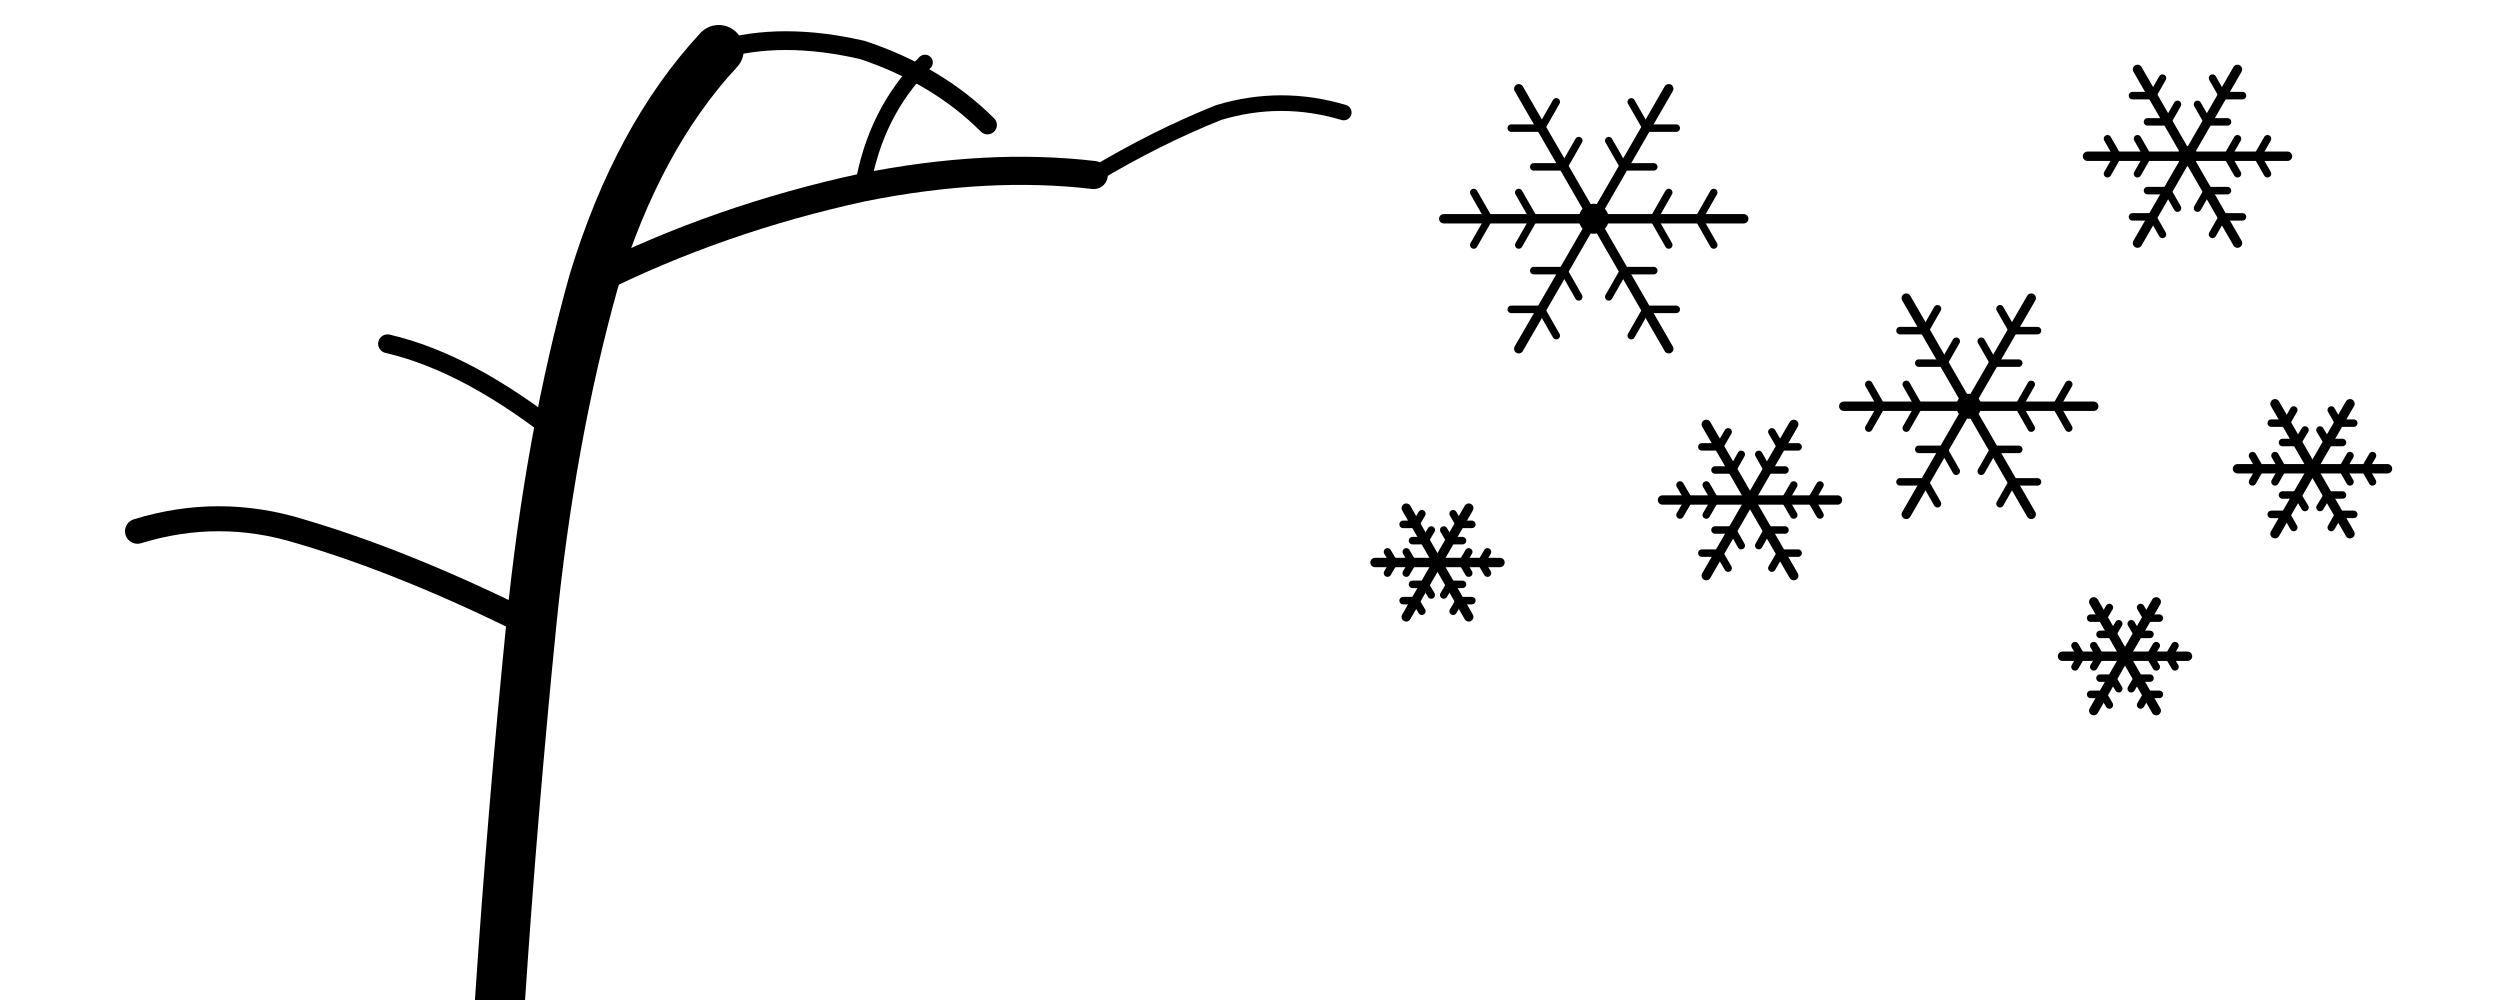
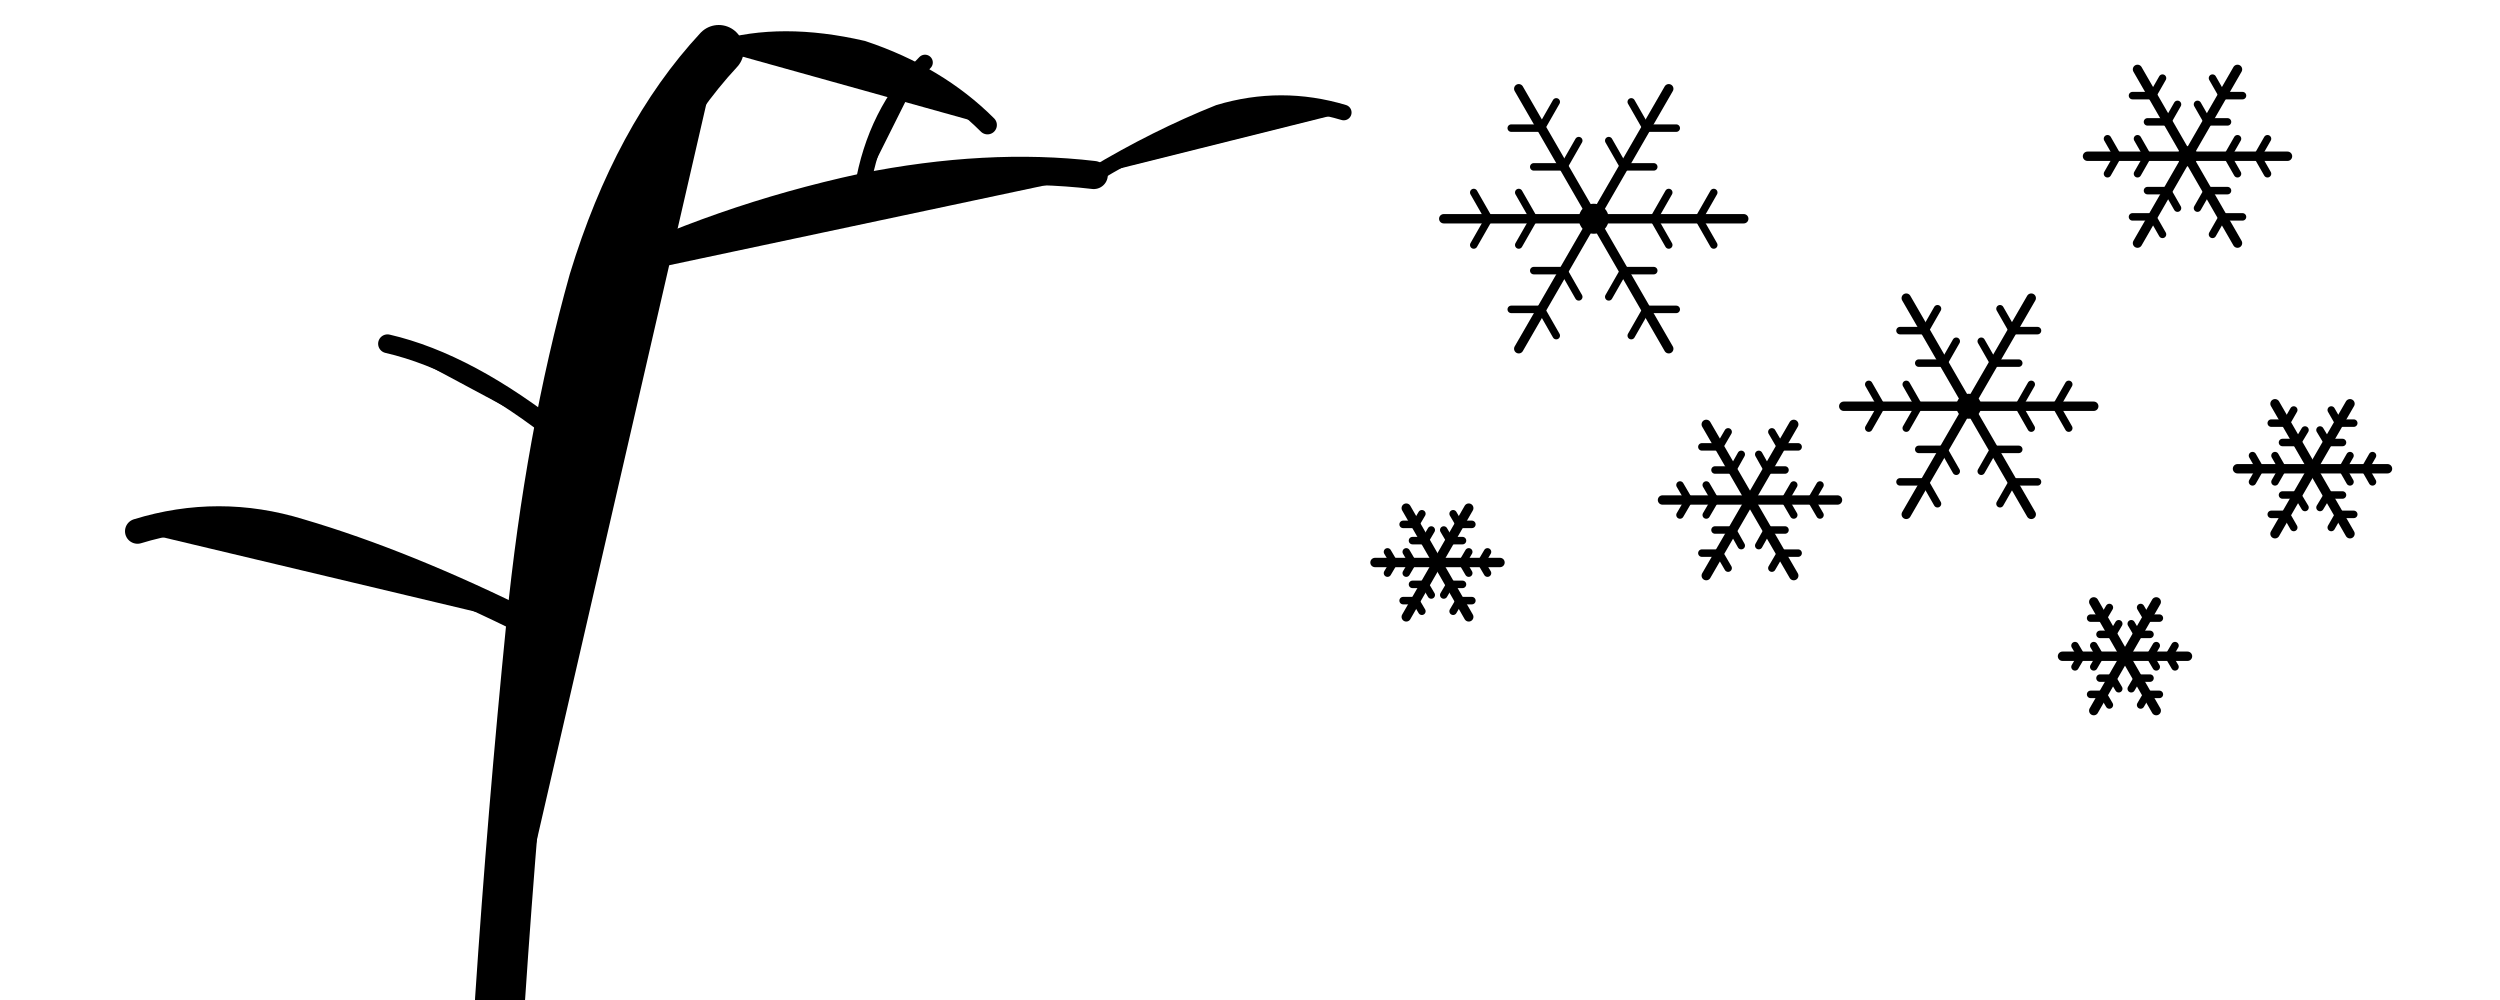
- <svg xmlns="http://www.w3.org/2000/svg" viewBox="0 0 400 160">
+ <svg xmlns="http://www.w3.org/2000/svg" viewBox="0 0 400 160" width="400" height="160">
  <g fill="currentColor">
-     <path d="M80,160 Q82,130 85,100 Q88,70 95,45 Q102,22 115,8" stroke="currentColor" stroke-width="8" fill="none" stroke-linecap="round" />
-     <path d="M95,45 Q115,35 138,30 Q158,26 175,28" stroke="currentColor" stroke-width="4.5" fill="none" stroke-linecap="round" />
-     <path d="M85,100 Q65,90 48,85 Q35,81 22,85" stroke="currentColor" stroke-width="4" fill="none" stroke-linecap="round" />
-     <path d="M90,70 Q75,58 62,55" stroke="currentColor" stroke-width="3" fill="none" stroke-linecap="round" />
-     <path d="M115,8 Q125,5 138,8 Q150,12 158,20" stroke="currentColor" stroke-width="3" fill="none" stroke-linecap="round" />
-     <path d="M138,30 Q140,18 148,10" stroke="currentColor" stroke-width="2.5" fill="none" stroke-linecap="round" />
-     <path d="M175,28 Q185,22 195,18 Q205,15 215,18" stroke="currentColor" stroke-width="2.5" fill="none" stroke-linecap="round" />
+     <path d="M80,160 Q82,130 85,100 Q88,70 95,45 Q102,22 115,8" stroke="currentColor" stroke-width="8" fill="currentColor" stroke-linecap="round" />
+     <path d="M95,45 Q115,35 138,30 Q158,26 175,28" stroke="currentColor" stroke-width="4.5" fill="currentColor" stroke-linecap="round" />
+     <path d="M85,100 Q65,90 48,85 Q35,81 22,85" stroke="currentColor" stroke-width="4" fill="currentColor" stroke-linecap="round" />
+     <path d="M90,70 Q75,58 62,55" stroke="currentColor" stroke-width="3" fill="currentColor" stroke-linecap="round" />
+     <path d="M115,8 Q125,5 138,8 Q150,12 158,20" stroke="currentColor" stroke-width="3" fill="currentColor" stroke-linecap="round" />
+     <path d="M138,30 Q140,18 148,10" stroke="currentColor" stroke-width="2.5" fill="currentColor" stroke-linecap="round" />
+     <path d="M175,28 Q185,22 195,18 Q205,15 215,18" stroke="currentColor" stroke-width="2.5" fill="currentColor" stroke-linecap="round" />
    <line x1="255.0" y1="35.0" x2="279.0" y2="35.0" stroke="currentColor" stroke-width="1.5" stroke-linecap="round" />
    <line x1="264.6" y1="35.0" x2="267.0" y2="39.2" stroke="currentColor" stroke-width="1.2" stroke-linecap="round" />
    <line x1="264.6" y1="35.0" x2="267.0" y2="30.8" stroke="currentColor" stroke-width="1.2" stroke-linecap="round" />
    <line x1="271.8" y1="35.0" x2="274.2" y2="39.2" stroke="currentColor" stroke-width="1.2" stroke-linecap="round" />
    <line x1="271.8" y1="35.0" x2="274.2" y2="30.8" stroke="currentColor" stroke-width="1.2" stroke-linecap="round" />
    <line x1="255.0" y1="35.0" x2="267.0" y2="55.8" stroke="currentColor" stroke-width="1.5" stroke-linecap="round" />
    <line x1="259.8" y1="43.3" x2="257.4" y2="47.5" stroke="currentColor" stroke-width="1.2" stroke-linecap="round" />
    <line x1="259.8" y1="43.3" x2="264.6" y2="43.3" stroke="currentColor" stroke-width="1.2" stroke-linecap="round" />
    <line x1="263.4" y1="49.5" x2="261.0" y2="53.7" stroke="currentColor" stroke-width="1.2" stroke-linecap="round" />
    <line x1="263.4" y1="49.5" x2="268.2" y2="49.5" stroke="currentColor" stroke-width="1.2" stroke-linecap="round" />
    <line x1="255.0" y1="35.0" x2="243.0" y2="55.8" stroke="currentColor" stroke-width="1.5" stroke-linecap="round" />
    <line x1="250.2" y1="43.3" x2="245.4" y2="43.3" stroke="currentColor" stroke-width="1.2" stroke-linecap="round" />
    <line x1="250.2" y1="43.3" x2="252.6" y2="47.5" stroke="currentColor" stroke-width="1.2" stroke-linecap="round" />
    <line x1="246.6" y1="49.5" x2="241.8" y2="49.5" stroke="currentColor" stroke-width="1.2" stroke-linecap="round" />
    <line x1="246.6" y1="49.5" x2="249.0" y2="53.7" stroke="currentColor" stroke-width="1.2" stroke-linecap="round" />
    <line x1="255.0" y1="35.0" x2="231.0" y2="35.0" stroke="currentColor" stroke-width="1.5" stroke-linecap="round" />
    <line x1="245.4" y1="35.0" x2="243.0" y2="30.8" stroke="currentColor" stroke-width="1.2" stroke-linecap="round" />
    <line x1="245.4" y1="35.0" x2="243.0" y2="39.2" stroke="currentColor" stroke-width="1.2" stroke-linecap="round" />
    <line x1="238.2" y1="35.0" x2="235.8" y2="30.8" stroke="currentColor" stroke-width="1.2" stroke-linecap="round" />
    <line x1="238.2" y1="35.0" x2="235.8" y2="39.2" stroke="currentColor" stroke-width="1.2" stroke-linecap="round" />
    <line x1="255.0" y1="35.0" x2="243.0" y2="14.2" stroke="currentColor" stroke-width="1.5" stroke-linecap="round" />
    <line x1="250.2" y1="26.7" x2="252.6" y2="22.5" stroke="currentColor" stroke-width="1.2" stroke-linecap="round" />
    <line x1="250.2" y1="26.7" x2="245.4" y2="26.7" stroke="currentColor" stroke-width="1.2" stroke-linecap="round" />
    <line x1="246.6" y1="20.5" x2="249.0" y2="16.3" stroke="currentColor" stroke-width="1.2" stroke-linecap="round" />
    <line x1="246.6" y1="20.5" x2="241.8" y2="20.5" stroke="currentColor" stroke-width="1.2" stroke-linecap="round" />
    <line x1="255.0" y1="35.0" x2="267.0" y2="14.2" stroke="currentColor" stroke-width="1.5" stroke-linecap="round" />
    <line x1="259.8" y1="26.7" x2="264.6" y2="26.7" stroke="currentColor" stroke-width="1.2" stroke-linecap="round" />
    <line x1="259.8" y1="26.7" x2="257.4" y2="22.5" stroke="currentColor" stroke-width="1.2" stroke-linecap="round" />
    <line x1="263.4" y1="20.5" x2="268.2" y2="20.5" stroke="currentColor" stroke-width="1.2" stroke-linecap="round" />
    <line x1="263.4" y1="20.5" x2="261.0" y2="16.3" stroke="currentColor" stroke-width="1.2" stroke-linecap="round" />
    <circle cx="255.0" cy="35.0" r="2.4" />
    <line x1="315.0" y1="65.0" x2="335.0" y2="65.0" stroke="currentColor" stroke-width="1.5" stroke-linecap="round" />
    <line x1="323.0" y1="65.0" x2="325.0" y2="68.5" stroke="currentColor" stroke-width="1.2" stroke-linecap="round" />
    <line x1="323.0" y1="65.0" x2="325.0" y2="61.5" stroke="currentColor" stroke-width="1.2" stroke-linecap="round" />
    <line x1="329.0" y1="65.0" x2="331.0" y2="68.5" stroke="currentColor" stroke-width="1.2" stroke-linecap="round" />
    <line x1="329.0" y1="65.0" x2="331.0" y2="61.5" stroke="currentColor" stroke-width="1.2" stroke-linecap="round" />
    <line x1="315.0" y1="65.0" x2="325.0" y2="82.3" stroke="currentColor" stroke-width="1.5" stroke-linecap="round" />
    <line x1="319.0" y1="71.9" x2="317.0" y2="75.4" stroke="currentColor" stroke-width="1.2" stroke-linecap="round" />
    <line x1="319.0" y1="71.9" x2="323.0" y2="71.9" stroke="currentColor" stroke-width="1.2" stroke-linecap="round" />
    <line x1="322.0" y1="77.1" x2="320.0" y2="80.6" stroke="currentColor" stroke-width="1.2" stroke-linecap="round" />
    <line x1="322.0" y1="77.1" x2="326.0" y2="77.1" stroke="currentColor" stroke-width="1.2" stroke-linecap="round" />
    <line x1="315.0" y1="65.0" x2="305.0" y2="82.3" stroke="currentColor" stroke-width="1.5" stroke-linecap="round" />
    <line x1="311.0" y1="71.9" x2="307.0" y2="71.9" stroke="currentColor" stroke-width="1.2" stroke-linecap="round" />
    <line x1="311.0" y1="71.9" x2="313.0" y2="75.4" stroke="currentColor" stroke-width="1.2" stroke-linecap="round" />
    <line x1="308.0" y1="77.1" x2="304.0" y2="77.1" stroke="currentColor" stroke-width="1.2" stroke-linecap="round" />
    <line x1="308.0" y1="77.1" x2="310.0" y2="80.6" stroke="currentColor" stroke-width="1.2" stroke-linecap="round" />
    <line x1="315.0" y1="65.0" x2="295.0" y2="65.0" stroke="currentColor" stroke-width="1.5" stroke-linecap="round" />
    <line x1="307.0" y1="65.0" x2="305.0" y2="61.5" stroke="currentColor" stroke-width="1.2" stroke-linecap="round" />
    <line x1="307.0" y1="65.0" x2="305.0" y2="68.5" stroke="currentColor" stroke-width="1.2" stroke-linecap="round" />
    <line x1="301.0" y1="65.0" x2="299.0" y2="61.5" stroke="currentColor" stroke-width="1.2" stroke-linecap="round" />
    <line x1="301.0" y1="65.0" x2="299.0" y2="68.5" stroke="currentColor" stroke-width="1.2" stroke-linecap="round" />
    <line x1="315.0" y1="65.0" x2="305.0" y2="47.7" stroke="currentColor" stroke-width="1.5" stroke-linecap="round" />
    <line x1="311.0" y1="58.1" x2="313.0" y2="54.6" stroke="currentColor" stroke-width="1.2" stroke-linecap="round" />
    <line x1="311.0" y1="58.1" x2="307.0" y2="58.1" stroke="currentColor" stroke-width="1.2" stroke-linecap="round" />
    <line x1="308.0" y1="52.9" x2="310.0" y2="49.4" stroke="currentColor" stroke-width="1.2" stroke-linecap="round" />
    <line x1="308.0" y1="52.9" x2="304.0" y2="52.9" stroke="currentColor" stroke-width="1.2" stroke-linecap="round" />
    <line x1="315.0" y1="65.0" x2="325.0" y2="47.7" stroke="currentColor" stroke-width="1.5" stroke-linecap="round" />
    <line x1="319.0" y1="58.1" x2="323.0" y2="58.1" stroke="currentColor" stroke-width="1.2" stroke-linecap="round" />
    <line x1="319.0" y1="58.1" x2="317.0" y2="54.6" stroke="currentColor" stroke-width="1.2" stroke-linecap="round" />
    <line x1="322.0" y1="52.9" x2="326.0" y2="52.9" stroke="currentColor" stroke-width="1.2" stroke-linecap="round" />
    <line x1="322.0" y1="52.9" x2="320.0" y2="49.4" stroke="currentColor" stroke-width="1.2" stroke-linecap="round" />
    <circle cx="315.0" cy="65.0" r="2.0" />
    <line x1="350.0" y1="25.0" x2="366.0" y2="25.0" stroke="currentColor" stroke-width="1.5" stroke-linecap="round" />
    <line x1="356.4" y1="25.0" x2="358.0" y2="27.8" stroke="currentColor" stroke-width="1.2" stroke-linecap="round" />
    <line x1="356.4" y1="25.0" x2="358.0" y2="22.2" stroke="currentColor" stroke-width="1.2" stroke-linecap="round" />
    <line x1="361.2" y1="25.0" x2="362.8" y2="27.8" stroke="currentColor" stroke-width="1.2" stroke-linecap="round" />
    <line x1="361.2" y1="25.0" x2="362.8" y2="22.2" stroke="currentColor" stroke-width="1.2" stroke-linecap="round" />
    <line x1="350.0" y1="25.0" x2="358.0" y2="38.9" stroke="currentColor" stroke-width="1.5" stroke-linecap="round" />
    <line x1="353.2" y1="30.5" x2="351.6" y2="33.3" stroke="currentColor" stroke-width="1.2" stroke-linecap="round" />
    <line x1="353.2" y1="30.5" x2="356.4" y2="30.5" stroke="currentColor" stroke-width="1.2" stroke-linecap="round" />
    <line x1="355.6" y1="34.7" x2="354.0" y2="37.5" stroke="currentColor" stroke-width="1.2" stroke-linecap="round" />
    <line x1="355.6" y1="34.7" x2="358.8" y2="34.7" stroke="currentColor" stroke-width="1.2" stroke-linecap="round" />
    <line x1="350.0" y1="25.0" x2="342.0" y2="38.9" stroke="currentColor" stroke-width="1.5" stroke-linecap="round" />
    <line x1="346.8" y1="30.5" x2="343.6" y2="30.5" stroke="currentColor" stroke-width="1.2" stroke-linecap="round" />
    <line x1="346.8" y1="30.5" x2="348.4" y2="33.3" stroke="currentColor" stroke-width="1.2" stroke-linecap="round" />
    <line x1="344.4" y1="34.7" x2="341.2" y2="34.7" stroke="currentColor" stroke-width="1.2" stroke-linecap="round" />
    <line x1="344.4" y1="34.7" x2="346.0" y2="37.5" stroke="currentColor" stroke-width="1.2" stroke-linecap="round" />
    <line x1="350.0" y1="25.0" x2="334.0" y2="25.0" stroke="currentColor" stroke-width="1.5" stroke-linecap="round" />
    <line x1="343.6" y1="25.0" x2="342.0" y2="22.2" stroke="currentColor" stroke-width="1.2" stroke-linecap="round" />
    <line x1="343.6" y1="25.0" x2="342.0" y2="27.8" stroke="currentColor" stroke-width="1.2" stroke-linecap="round" />
    <line x1="338.8" y1="25.0" x2="337.2" y2="22.2" stroke="currentColor" stroke-width="1.2" stroke-linecap="round" />
    <line x1="338.8" y1="25.0" x2="337.2" y2="27.8" stroke="currentColor" stroke-width="1.2" stroke-linecap="round" />
    <line x1="350.0" y1="25.0" x2="342.0" y2="11.1" stroke="currentColor" stroke-width="1.5" stroke-linecap="round" />
    <line x1="346.8" y1="19.5" x2="348.4" y2="16.7" stroke="currentColor" stroke-width="1.2" stroke-linecap="round" />
    <line x1="346.8" y1="19.5" x2="343.6" y2="19.5" stroke="currentColor" stroke-width="1.2" stroke-linecap="round" />
    <line x1="344.4" y1="15.3" x2="346.0" y2="12.5" stroke="currentColor" stroke-width="1.2" stroke-linecap="round" />
    <line x1="344.4" y1="15.3" x2="341.2" y2="15.3" stroke="currentColor" stroke-width="1.2" stroke-linecap="round" />
    <line x1="350.0" y1="25.0" x2="358.0" y2="11.1" stroke="currentColor" stroke-width="1.5" stroke-linecap="round" />
    <line x1="353.2" y1="19.5" x2="356.4" y2="19.5" stroke="currentColor" stroke-width="1.2" stroke-linecap="round" />
    <line x1="353.2" y1="19.5" x2="351.6" y2="16.7" stroke="currentColor" stroke-width="1.2" stroke-linecap="round" />
    <line x1="355.6" y1="15.3" x2="358.8" y2="15.3" stroke="currentColor" stroke-width="1.2" stroke-linecap="round" />
    <line x1="355.6" y1="15.3" x2="354.0" y2="12.5" stroke="currentColor" stroke-width="1.2" stroke-linecap="round" />
    <circle cx="350.0" cy="25.0" r="1.6" />
    <line x1="280.0" y1="80.0" x2="294.0" y2="80.0" stroke="currentColor" stroke-width="1.5" stroke-linecap="round" />
    <line x1="285.6" y1="80.0" x2="287.0" y2="82.4" stroke="currentColor" stroke-width="1.2" stroke-linecap="round" />
    <line x1="285.6" y1="80.0" x2="287.0" y2="77.6" stroke="currentColor" stroke-width="1.2" stroke-linecap="round" />
    <line x1="289.8" y1="80.0" x2="291.2" y2="82.4" stroke="currentColor" stroke-width="1.2" stroke-linecap="round" />
    <line x1="289.8" y1="80.0" x2="291.2" y2="77.6" stroke="currentColor" stroke-width="1.2" stroke-linecap="round" />
    <line x1="280.0" y1="80.0" x2="287.0" y2="92.1" stroke="currentColor" stroke-width="1.5" stroke-linecap="round" />
    <line x1="282.8" y1="84.8" x2="281.4" y2="87.3" stroke="currentColor" stroke-width="1.2" stroke-linecap="round" />
    <line x1="282.8" y1="84.8" x2="285.6" y2="84.8" stroke="currentColor" stroke-width="1.2" stroke-linecap="round" />
    <line x1="284.9" y1="88.5" x2="283.5" y2="90.9" stroke="currentColor" stroke-width="1.2" stroke-linecap="round" />
    <line x1="284.9" y1="88.5" x2="287.7" y2="88.5" stroke="currentColor" stroke-width="1.2" stroke-linecap="round" />
    <line x1="280.0" y1="80.0" x2="273.0" y2="92.1" stroke="currentColor" stroke-width="1.5" stroke-linecap="round" />
    <line x1="277.2" y1="84.8" x2="274.4" y2="84.8" stroke="currentColor" stroke-width="1.2" stroke-linecap="round" />
    <line x1="277.2" y1="84.8" x2="278.6" y2="87.3" stroke="currentColor" stroke-width="1.2" stroke-linecap="round" />
    <line x1="275.1" y1="88.5" x2="272.3" y2="88.5" stroke="currentColor" stroke-width="1.2" stroke-linecap="round" />
    <line x1="275.1" y1="88.5" x2="276.5" y2="90.9" stroke="currentColor" stroke-width="1.2" stroke-linecap="round" />
    <line x1="280.0" y1="80.0" x2="266.0" y2="80.0" stroke="currentColor" stroke-width="1.5" stroke-linecap="round" />
    <line x1="274.4" y1="80.0" x2="273.0" y2="77.6" stroke="currentColor" stroke-width="1.2" stroke-linecap="round" />
    <line x1="274.4" y1="80.0" x2="273.0" y2="82.4" stroke="currentColor" stroke-width="1.2" stroke-linecap="round" />
    <line x1="270.2" y1="80.0" x2="268.8" y2="77.6" stroke="currentColor" stroke-width="1.2" stroke-linecap="round" />
    <line x1="270.2" y1="80.0" x2="268.8" y2="82.4" stroke="currentColor" stroke-width="1.2" stroke-linecap="round" />
    <line x1="280.0" y1="80.0" x2="273.0" y2="67.9" stroke="currentColor" stroke-width="1.5" stroke-linecap="round" />
    <line x1="277.2" y1="75.2" x2="278.6" y2="72.7" stroke="currentColor" stroke-width="1.2" stroke-linecap="round" />
    <line x1="277.2" y1="75.2" x2="274.4" y2="75.2" stroke="currentColor" stroke-width="1.2" stroke-linecap="round" />
    <line x1="275.1" y1="71.5" x2="276.5" y2="69.1" stroke="currentColor" stroke-width="1.2" stroke-linecap="round" />
    <line x1="275.1" y1="71.5" x2="272.3" y2="71.5" stroke="currentColor" stroke-width="1.2" stroke-linecap="round" />
    <line x1="280.0" y1="80.0" x2="287.0" y2="67.9" stroke="currentColor" stroke-width="1.5" stroke-linecap="round" />
    <line x1="282.8" y1="75.2" x2="285.6" y2="75.2" stroke="currentColor" stroke-width="1.2" stroke-linecap="round" />
    <line x1="282.8" y1="75.2" x2="281.4" y2="72.7" stroke="currentColor" stroke-width="1.2" stroke-linecap="round" />
    <line x1="284.9" y1="71.5" x2="287.7" y2="71.5" stroke="currentColor" stroke-width="1.2" stroke-linecap="round" />
    <line x1="284.9" y1="71.5" x2="283.5" y2="69.1" stroke="currentColor" stroke-width="1.2" stroke-linecap="round" />
    <circle cx="280.0" cy="80.0" r="1.4" />
    <line x1="370.0" y1="75.0" x2="382.0" y2="75.0" stroke="currentColor" stroke-width="1.5" stroke-linecap="round" />
    <line x1="374.8" y1="75.0" x2="376.0" y2="77.1" stroke="currentColor" stroke-width="1.2" stroke-linecap="round" />
    <line x1="374.8" y1="75.0" x2="376.0" y2="72.9" stroke="currentColor" stroke-width="1.2" stroke-linecap="round" />
    <line x1="378.4" y1="75.0" x2="379.6" y2="77.1" stroke="currentColor" stroke-width="1.2" stroke-linecap="round" />
    <line x1="378.4" y1="75.0" x2="379.6" y2="72.9" stroke="currentColor" stroke-width="1.2" stroke-linecap="round" />
    <line x1="370.0" y1="75.0" x2="376.0" y2="85.4" stroke="currentColor" stroke-width="1.5" stroke-linecap="round" />
    <line x1="372.4" y1="79.2" x2="371.2" y2="81.2" stroke="currentColor" stroke-width="1.2" stroke-linecap="round" />
    <line x1="372.4" y1="79.2" x2="374.8" y2="79.2" stroke="currentColor" stroke-width="1.2" stroke-linecap="round" />
    <line x1="374.2" y1="82.3" x2="373.0" y2="84.4" stroke="currentColor" stroke-width="1.2" stroke-linecap="round" />
    <line x1="374.2" y1="82.3" x2="376.6" y2="82.3" stroke="currentColor" stroke-width="1.2" stroke-linecap="round" />
    <line x1="370.0" y1="75.0" x2="364.0" y2="85.4" stroke="currentColor" stroke-width="1.5" stroke-linecap="round" />
    <line x1="367.6" y1="79.2" x2="365.2" y2="79.2" stroke="currentColor" stroke-width="1.2" stroke-linecap="round" />
    <line x1="367.6" y1="79.2" x2="368.8" y2="81.2" stroke="currentColor" stroke-width="1.2" stroke-linecap="round" />
    <line x1="365.8" y1="82.3" x2="363.4" y2="82.3" stroke="currentColor" stroke-width="1.2" stroke-linecap="round" />
    <line x1="365.8" y1="82.3" x2="367.0" y2="84.4" stroke="currentColor" stroke-width="1.2" stroke-linecap="round" />
    <line x1="370.0" y1="75.0" x2="358.0" y2="75.0" stroke="currentColor" stroke-width="1.5" stroke-linecap="round" />
    <line x1="365.2" y1="75.0" x2="364.0" y2="72.9" stroke="currentColor" stroke-width="1.2" stroke-linecap="round" />
    <line x1="365.2" y1="75.0" x2="364.0" y2="77.1" stroke="currentColor" stroke-width="1.2" stroke-linecap="round" />
    <line x1="361.6" y1="75.0" x2="360.4" y2="72.9" stroke="currentColor" stroke-width="1.2" stroke-linecap="round" />
    <line x1="361.6" y1="75.0" x2="360.4" y2="77.1" stroke="currentColor" stroke-width="1.2" stroke-linecap="round" />
    <line x1="370.0" y1="75.0" x2="364.0" y2="64.6" stroke="currentColor" stroke-width="1.5" stroke-linecap="round" />
    <line x1="367.6" y1="70.8" x2="368.8" y2="68.8" stroke="currentColor" stroke-width="1.2" stroke-linecap="round" />
    <line x1="367.6" y1="70.8" x2="365.2" y2="70.8" stroke="currentColor" stroke-width="1.2" stroke-linecap="round" />
    <line x1="365.8" y1="67.7" x2="367.0" y2="65.6" stroke="currentColor" stroke-width="1.2" stroke-linecap="round" />
    <line x1="365.8" y1="67.7" x2="363.4" y2="67.7" stroke="currentColor" stroke-width="1.2" stroke-linecap="round" />
    <line x1="370.0" y1="75.0" x2="376.0" y2="64.6" stroke="currentColor" stroke-width="1.5" stroke-linecap="round" />
    <line x1="372.4" y1="70.8" x2="374.8" y2="70.8" stroke="currentColor" stroke-width="1.2" stroke-linecap="round" />
    <line x1="372.4" y1="70.8" x2="371.2" y2="68.8" stroke="currentColor" stroke-width="1.2" stroke-linecap="round" />
    <line x1="374.2" y1="67.7" x2="376.6" y2="67.7" stroke="currentColor" stroke-width="1.2" stroke-linecap="round" />
    <line x1="374.2" y1="67.7" x2="373.0" y2="65.6" stroke="currentColor" stroke-width="1.2" stroke-linecap="round" />
    <circle cx="370.0" cy="75.0" r="1.2" />
    <line x1="230.0" y1="90.0" x2="240.0" y2="90.0" stroke="currentColor" stroke-width="1.5" stroke-linecap="round" />
    <line x1="234.0" y1="90.0" x2="235.0" y2="91.7" stroke="currentColor" stroke-width="1.2" stroke-linecap="round" />
    <line x1="234.0" y1="90.0" x2="235.0" y2="88.3" stroke="currentColor" stroke-width="1.2" stroke-linecap="round" />
    <line x1="237.0" y1="90.0" x2="238.0" y2="91.7" stroke="currentColor" stroke-width="1.2" stroke-linecap="round" />
    <line x1="237.0" y1="90.0" x2="238.0" y2="88.3" stroke="currentColor" stroke-width="1.2" stroke-linecap="round" />
    <line x1="230.0" y1="90.0" x2="235.0" y2="98.7" stroke="currentColor" stroke-width="1.5" stroke-linecap="round" />
    <line x1="232.0" y1="93.5" x2="231.0" y2="95.2" stroke="currentColor" stroke-width="1.2" stroke-linecap="round" />
    <line x1="232.0" y1="93.5" x2="234.0" y2="93.5" stroke="currentColor" stroke-width="1.2" stroke-linecap="round" />
    <line x1="233.5" y1="96.1" x2="232.5" y2="97.8" stroke="currentColor" stroke-width="1.2" stroke-linecap="round" />
    <line x1="233.5" y1="96.1" x2="235.5" y2="96.1" stroke="currentColor" stroke-width="1.2" stroke-linecap="round" />
    <line x1="230.0" y1="90.0" x2="225.0" y2="98.7" stroke="currentColor" stroke-width="1.5" stroke-linecap="round" />
    <line x1="228.0" y1="93.5" x2="226.0" y2="93.5" stroke="currentColor" stroke-width="1.2" stroke-linecap="round" />
    <line x1="228.0" y1="93.5" x2="229.0" y2="95.2" stroke="currentColor" stroke-width="1.2" stroke-linecap="round" />
    <line x1="226.5" y1="96.1" x2="224.5" y2="96.1" stroke="currentColor" stroke-width="1.2" stroke-linecap="round" />
    <line x1="226.5" y1="96.1" x2="227.5" y2="97.8" stroke="currentColor" stroke-width="1.2" stroke-linecap="round" />
    <line x1="230.0" y1="90.0" x2="220.0" y2="90.0" stroke="currentColor" stroke-width="1.5" stroke-linecap="round" />
    <line x1="226.0" y1="90.0" x2="225.0" y2="88.3" stroke="currentColor" stroke-width="1.2" stroke-linecap="round" />
    <line x1="226.0" y1="90.0" x2="225.0" y2="91.7" stroke="currentColor" stroke-width="1.2" stroke-linecap="round" />
    <line x1="223.0" y1="90.0" x2="222.0" y2="88.3" stroke="currentColor" stroke-width="1.2" stroke-linecap="round" />
    <line x1="223.0" y1="90.0" x2="222.0" y2="91.7" stroke="currentColor" stroke-width="1.2" stroke-linecap="round" />
    <line x1="230.0" y1="90.0" x2="225.0" y2="81.3" stroke="currentColor" stroke-width="1.5" stroke-linecap="round" />
    <line x1="228.0" y1="86.5" x2="229.0" y2="84.8" stroke="currentColor" stroke-width="1.2" stroke-linecap="round" />
    <line x1="228.0" y1="86.5" x2="226.0" y2="86.5" stroke="currentColor" stroke-width="1.2" stroke-linecap="round" />
    <line x1="226.5" y1="83.9" x2="227.5" y2="82.2" stroke="currentColor" stroke-width="1.2" stroke-linecap="round" />
    <line x1="226.5" y1="83.9" x2="224.5" y2="83.9" stroke="currentColor" stroke-width="1.2" stroke-linecap="round" />
    <line x1="230.0" y1="90.0" x2="235.0" y2="81.3" stroke="currentColor" stroke-width="1.5" stroke-linecap="round" />
    <line x1="232.0" y1="86.5" x2="234.0" y2="86.5" stroke="currentColor" stroke-width="1.2" stroke-linecap="round" />
    <line x1="232.0" y1="86.5" x2="231.0" y2="84.8" stroke="currentColor" stroke-width="1.2" stroke-linecap="round" />
    <line x1="233.5" y1="83.9" x2="235.5" y2="83.9" stroke="currentColor" stroke-width="1.2" stroke-linecap="round" />
    <line x1="233.5" y1="83.9" x2="232.5" y2="82.2" stroke="currentColor" stroke-width="1.2" stroke-linecap="round" />
    <circle cx="230.0" cy="90.0" r="1.0" />
    <line x1="340.0" y1="105.0" x2="350.0" y2="105.0" stroke="currentColor" stroke-width="1.5" stroke-linecap="round" />
    <line x1="344.0" y1="105.0" x2="345.0" y2="106.7" stroke="currentColor" stroke-width="1.2" stroke-linecap="round" />
    <line x1="344.0" y1="105.0" x2="345.0" y2="103.3" stroke="currentColor" stroke-width="1.2" stroke-linecap="round" />
    <line x1="347.0" y1="105.0" x2="348.0" y2="106.7" stroke="currentColor" stroke-width="1.2" stroke-linecap="round" />
    <line x1="347.0" y1="105.0" x2="348.0" y2="103.3" stroke="currentColor" stroke-width="1.2" stroke-linecap="round" />
    <line x1="340.0" y1="105.0" x2="345.0" y2="113.7" stroke="currentColor" stroke-width="1.5" stroke-linecap="round" />
    <line x1="342.0" y1="108.5" x2="341.0" y2="110.2" stroke="currentColor" stroke-width="1.2" stroke-linecap="round" />
    <line x1="342.0" y1="108.5" x2="344.0" y2="108.5" stroke="currentColor" stroke-width="1.2" stroke-linecap="round" />
    <line x1="343.5" y1="111.1" x2="342.5" y2="112.8" stroke="currentColor" stroke-width="1.2" stroke-linecap="round" />
    <line x1="343.5" y1="111.1" x2="345.5" y2="111.1" stroke="currentColor" stroke-width="1.2" stroke-linecap="round" />
    <line x1="340.0" y1="105.0" x2="335.0" y2="113.7" stroke="currentColor" stroke-width="1.5" stroke-linecap="round" />
    <line x1="338.0" y1="108.5" x2="336.0" y2="108.5" stroke="currentColor" stroke-width="1.2" stroke-linecap="round" />
    <line x1="338.0" y1="108.5" x2="339.0" y2="110.2" stroke="currentColor" stroke-width="1.2" stroke-linecap="round" />
    <line x1="336.5" y1="111.1" x2="334.5" y2="111.1" stroke="currentColor" stroke-width="1.2" stroke-linecap="round" />
    <line x1="336.5" y1="111.1" x2="337.5" y2="112.8" stroke="currentColor" stroke-width="1.2" stroke-linecap="round" />
    <line x1="340.0" y1="105.0" x2="330.0" y2="105.0" stroke="currentColor" stroke-width="1.5" stroke-linecap="round" />
    <line x1="336.0" y1="105.0" x2="335.0" y2="103.3" stroke="currentColor" stroke-width="1.2" stroke-linecap="round" />
    <line x1="336.0" y1="105.0" x2="335.0" y2="106.7" stroke="currentColor" stroke-width="1.2" stroke-linecap="round" />
    <line x1="333.0" y1="105.0" x2="332.0" y2="103.3" stroke="currentColor" stroke-width="1.2" stroke-linecap="round" />
    <line x1="333.0" y1="105.0" x2="332.0" y2="106.7" stroke="currentColor" stroke-width="1.2" stroke-linecap="round" />
    <line x1="340.0" y1="105.0" x2="335.0" y2="96.3" stroke="currentColor" stroke-width="1.5" stroke-linecap="round" />
    <line x1="338.0" y1="101.5" x2="339.0" y2="99.8" stroke="currentColor" stroke-width="1.2" stroke-linecap="round" />
    <line x1="338.0" y1="101.5" x2="336.0" y2="101.5" stroke="currentColor" stroke-width="1.2" stroke-linecap="round" />
    <line x1="336.5" y1="98.9" x2="337.5" y2="97.2" stroke="currentColor" stroke-width="1.2" stroke-linecap="round" />
    <line x1="336.5" y1="98.9" x2="334.5" y2="98.9" stroke="currentColor" stroke-width="1.2" stroke-linecap="round" />
    <line x1="340.0" y1="105.0" x2="345.0" y2="96.3" stroke="currentColor" stroke-width="1.5" stroke-linecap="round" />
    <line x1="342.0" y1="101.5" x2="344.0" y2="101.5" stroke="currentColor" stroke-width="1.2" stroke-linecap="round" />
    <line x1="342.0" y1="101.5" x2="341.0" y2="99.8" stroke="currentColor" stroke-width="1.2" stroke-linecap="round" />
    <line x1="343.5" y1="98.9" x2="345.5" y2="98.9" stroke="currentColor" stroke-width="1.2" stroke-linecap="round" />
    <line x1="343.5" y1="98.9" x2="342.5" y2="97.2" stroke="currentColor" stroke-width="1.2" stroke-linecap="round" />
    <circle cx="340.0" cy="105.0" r="1.0" />
  </g>
</svg>
